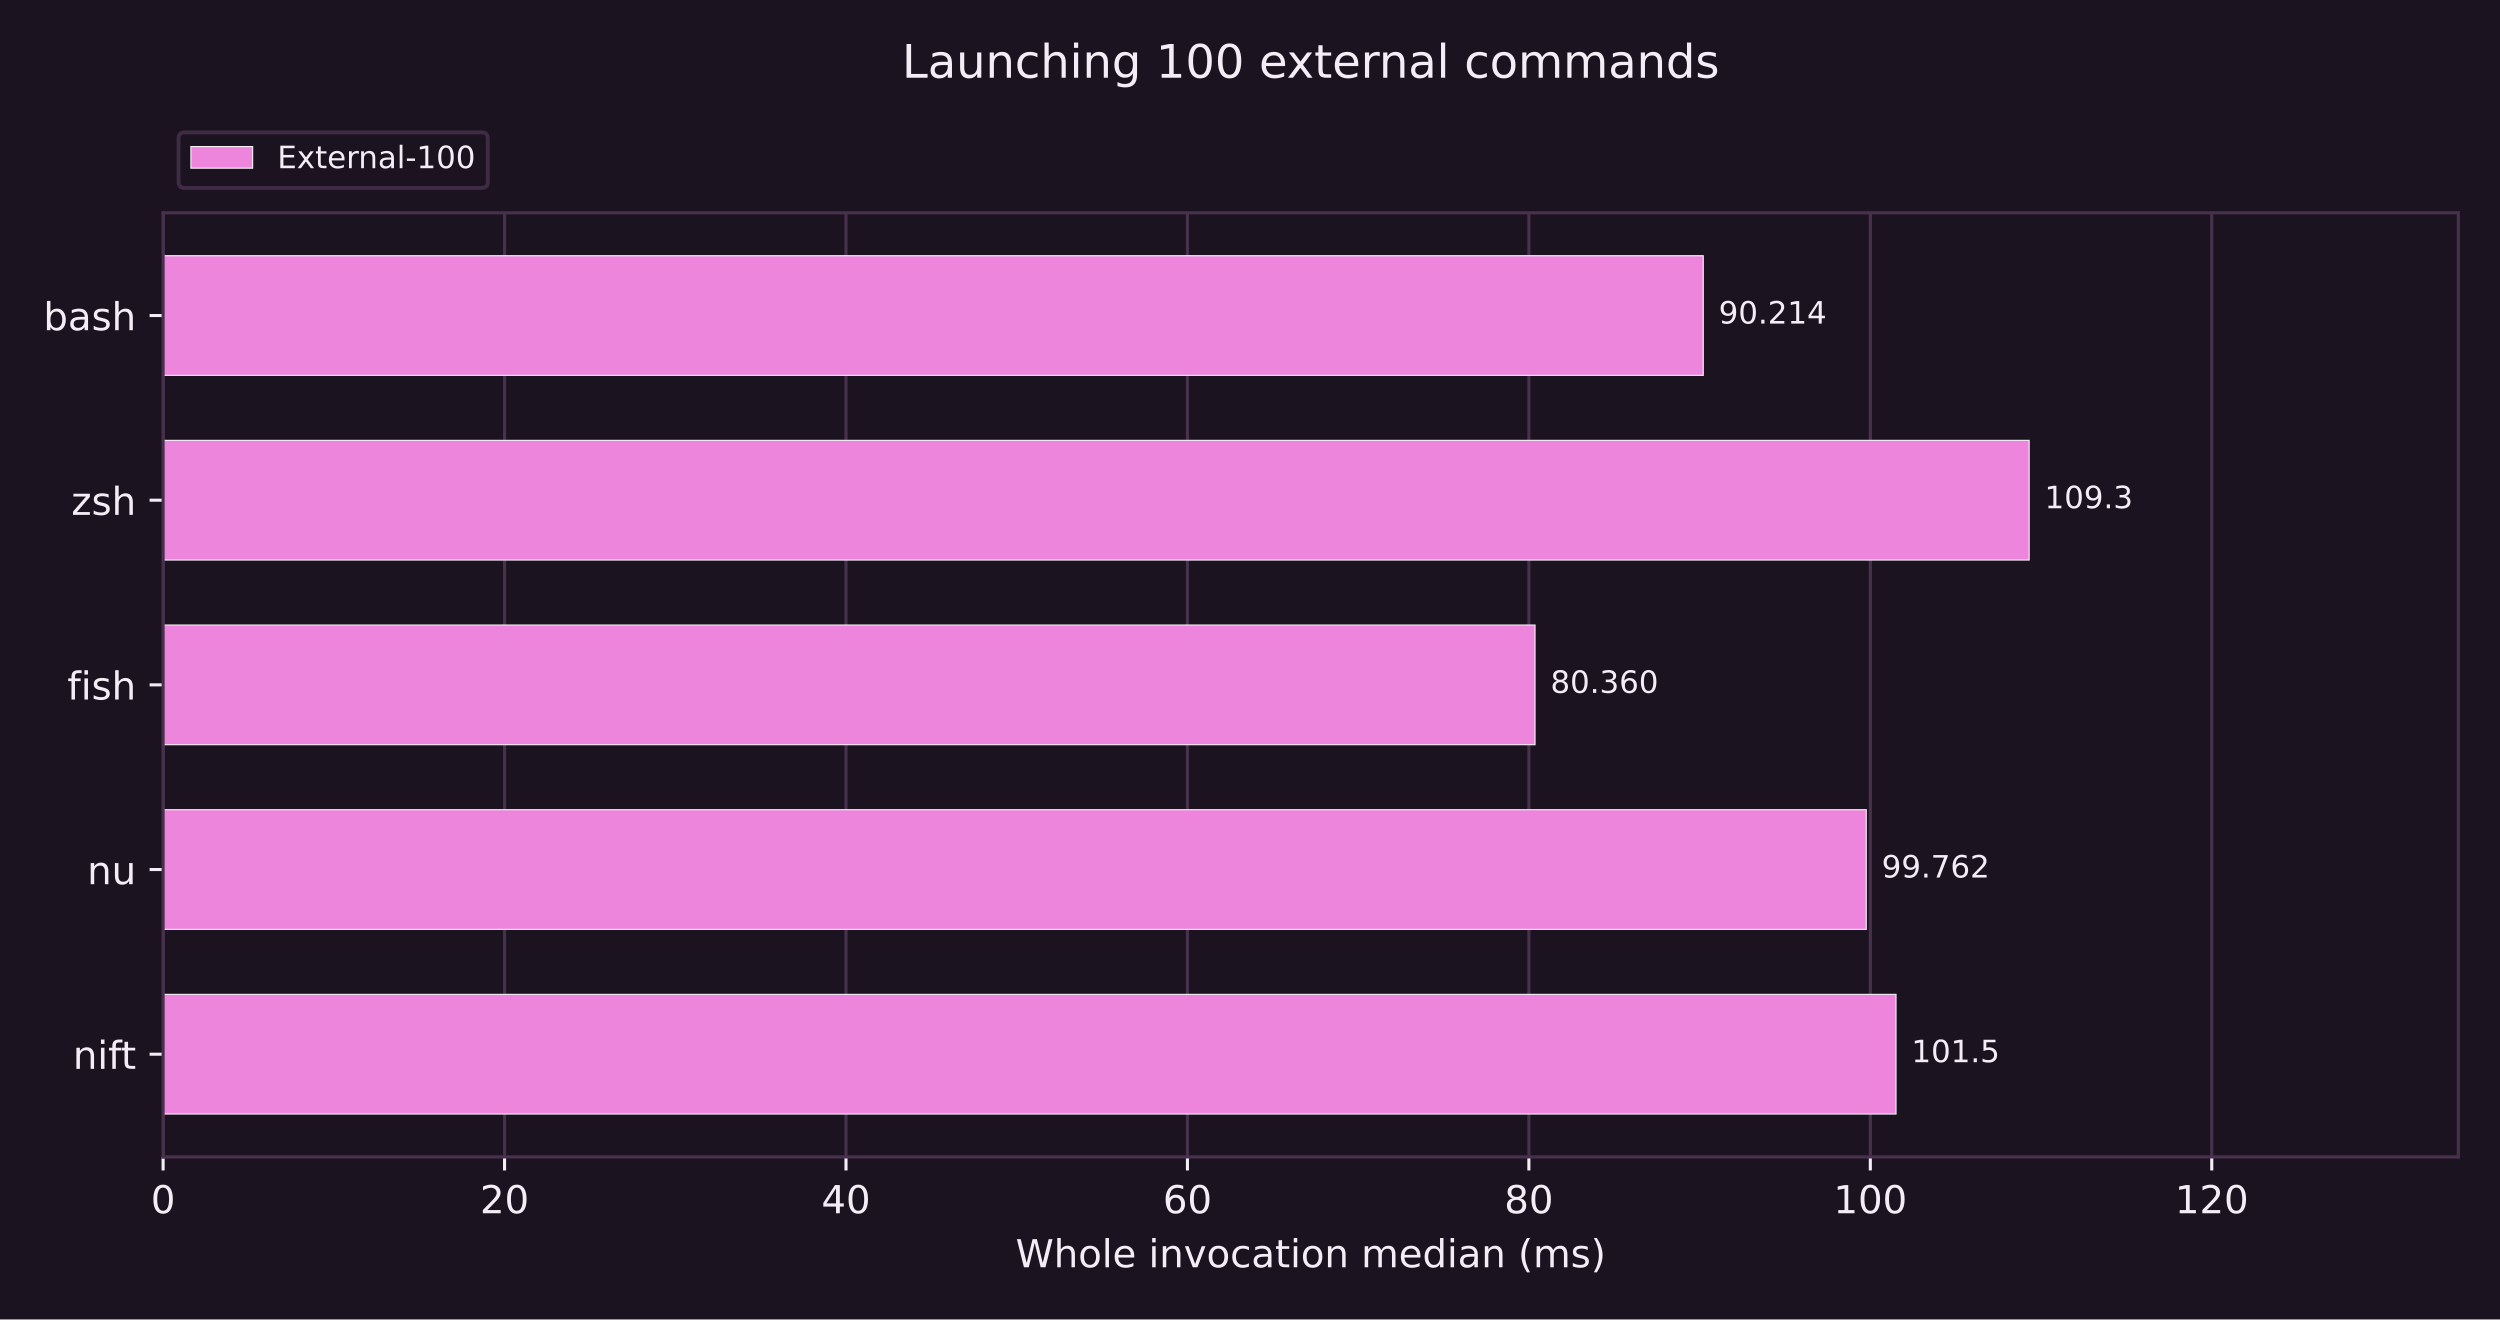
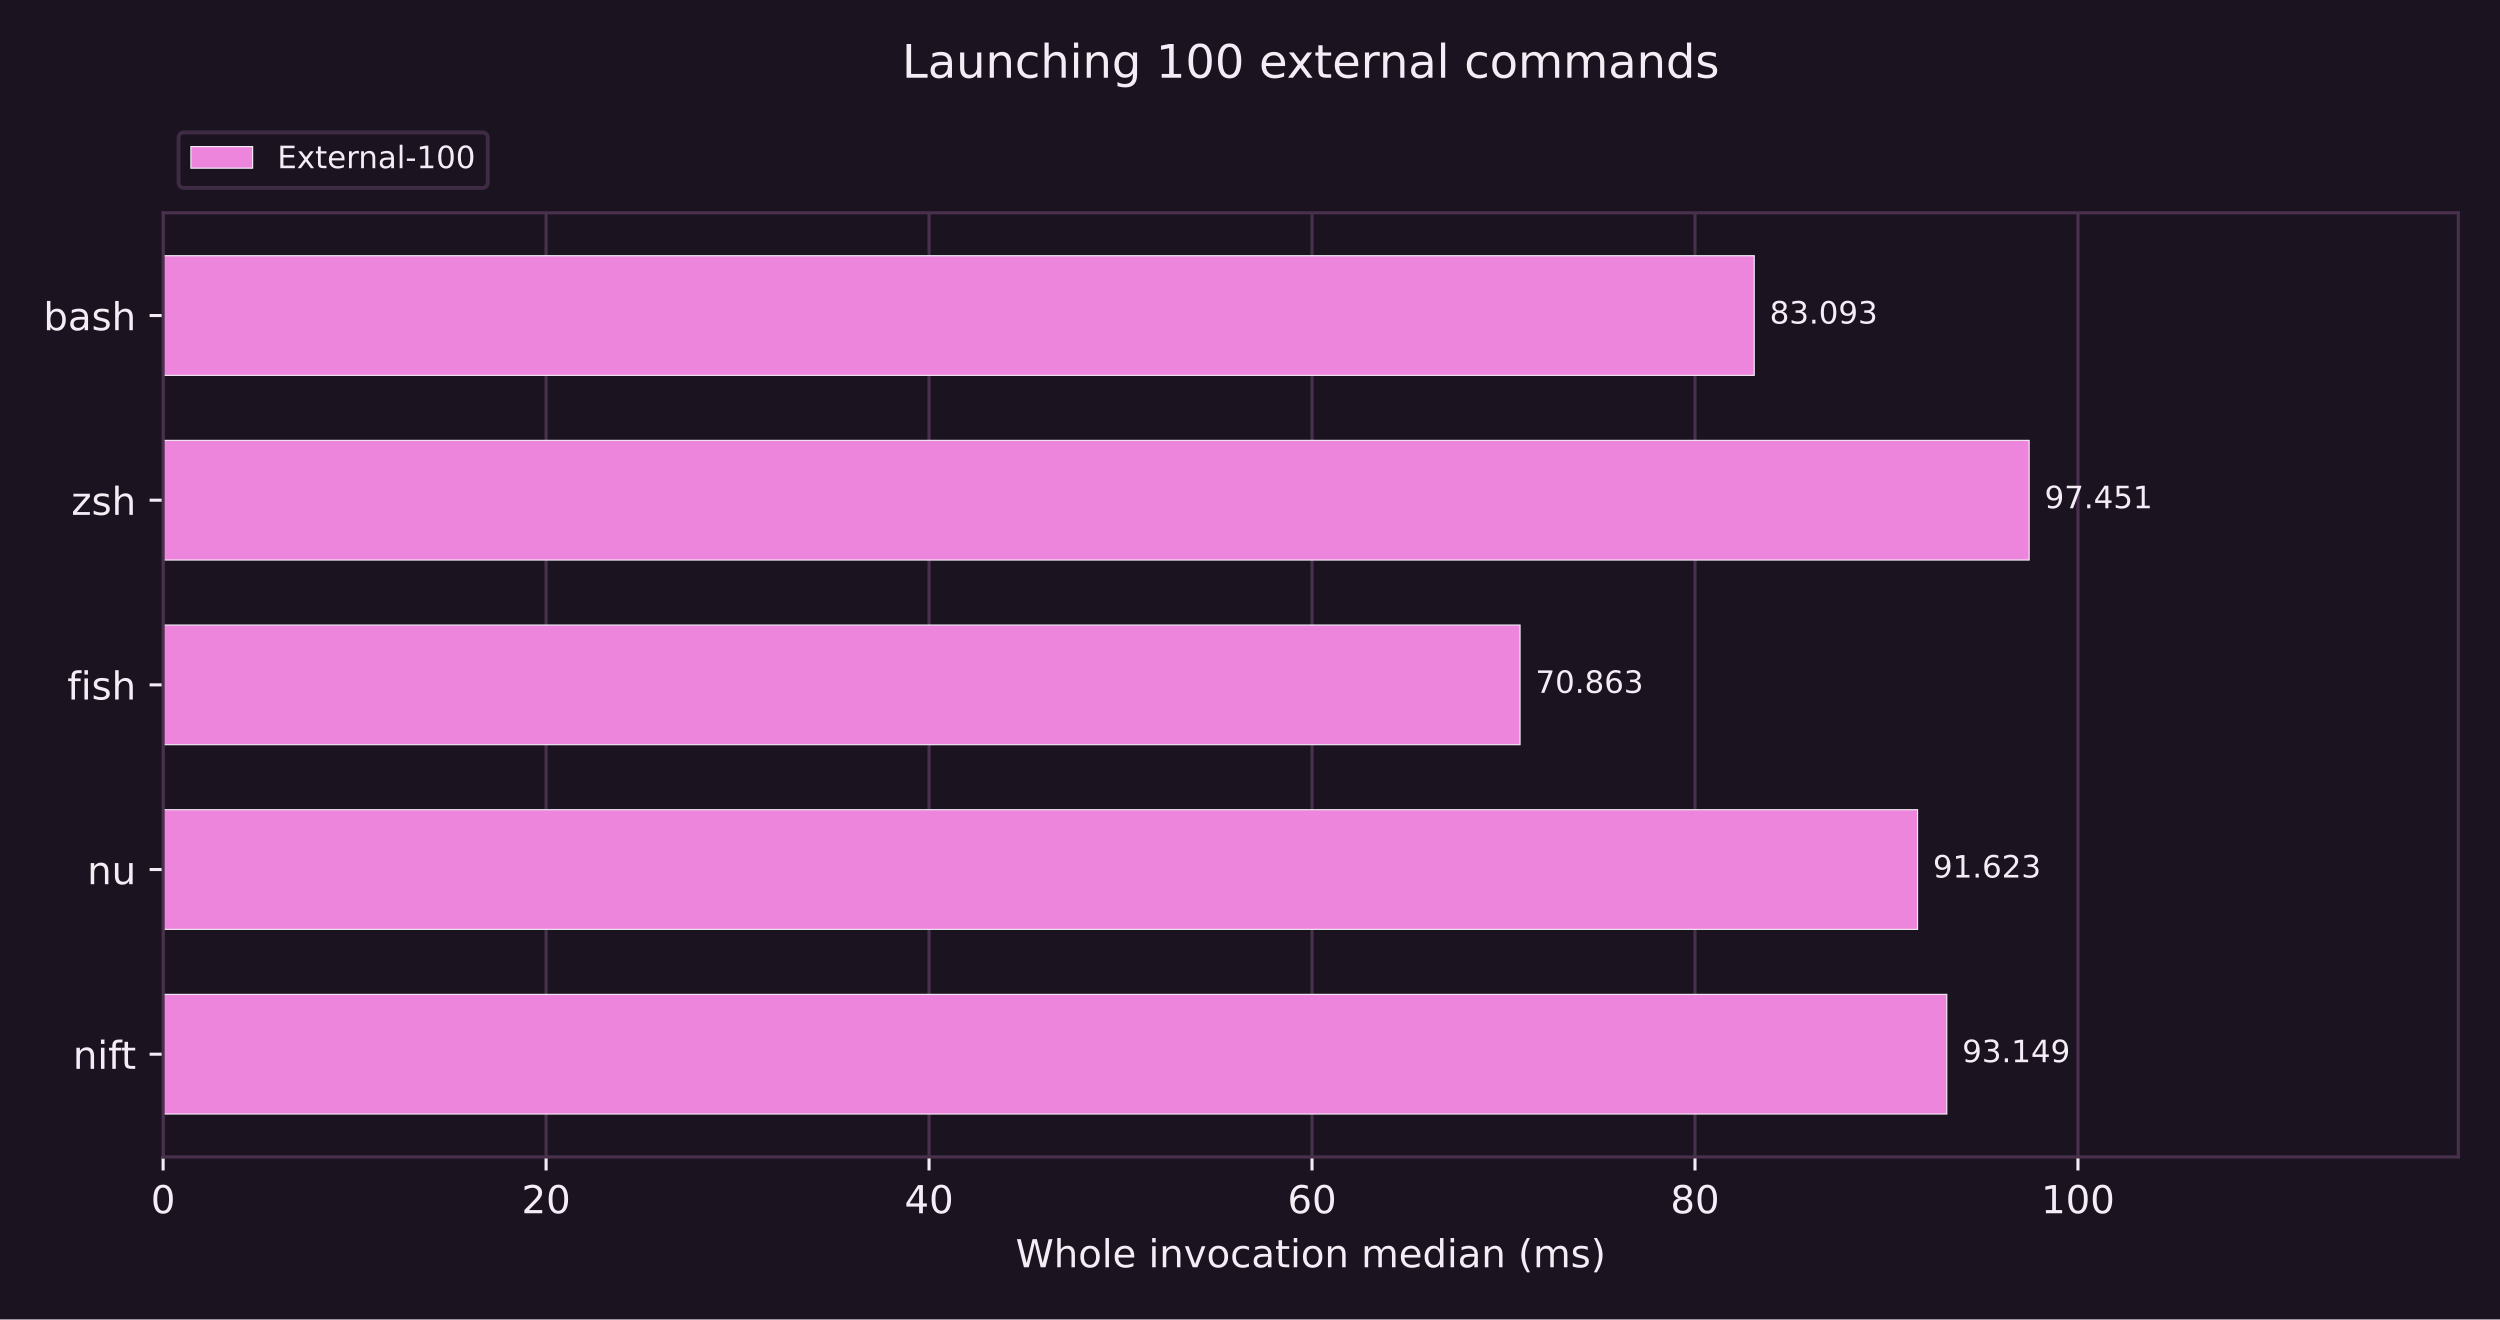
<svg xmlns="http://www.w3.org/2000/svg" xmlns:xlink="http://www.w3.org/1999/xlink" width="648pt" height="342pt" viewBox="0 0 648 342" version="1.1">
  <defs>
    <style type="text/css">*{stroke-linejoin: round; stroke-linecap: butt}</style>
  </defs>
  <g id="figure_1">
    <g id="patch_1">
      <path d="M 0 342  L 648 342  L 648 0  L 0 0  z " style="fill: #1b1420" />
    </g>
    <g id="axes_1">
      <g id="patch_2">
        <path d="M 42.28 299.878  L 637.2 299.878  L 637.2 55.16  L 42.28 55.16  z " style="fill: #1b1420" />
      </g>
      <g id="matplotlib.axis_1">
        <g id="xtick_1">
          <g id="line2d_1">
            <path d="M 42.28 299.878  L 42.28 55.16  " clip-path="url(#p29268494ac)" style="fill: none; stroke: #49314d; stroke-width: 0.8; stroke-linecap: square" />
          </g>
          <g id="line2d_2">
            <defs>
              <path id="m17a246e4b5" d="M 0 0  L 0 3.5  " style="stroke: #f4edf6; stroke-width: 0.8" />
            </defs>
            <g>
              <use xlink:href="#m17a246e4b5" x="42.28" y="299.878" style="fill: #f4edf6; stroke: #f4edf6; stroke-width: 0.8" />
            </g>
          </g>
          <g id="text_1">
            <text style="font-size: 10px; font-family: 'DejaVu Sans'; text-anchor: middle; fill: #f4edf6" x="42.28" y="314.475" transform="rotate(-0 42.28 314.4753)">0</text>
          </g>
        </g>
        <g id="xtick_2">
          <g id="line2d_3">
-             <path d="M 130.781 299.878  L 130.781 55.16  " clip-path="url(#p29268494ac)" style="fill: none; stroke: #49314d; stroke-width: 0.8; stroke-linecap: square" />
+             <path d="M 141.546 299.878  L 141.546 55.16  " clip-path="url(#p29268494ac)" style="fill: none; stroke: #49314d; stroke-width: 0.8; stroke-linecap: square" />
          </g>
          <g id="line2d_4">
            <g>
-               <use xlink:href="#m17a246e4b5" x="130.781" y="299.878" style="fill: #f4edf6; stroke: #f4edf6; stroke-width: 0.8" />
+               <use xlink:href="#m17a246e4b5" x="141.546" y="299.878" style="fill: #f4edf6; stroke: #f4edf6; stroke-width: 0.8" />
            </g>
          </g>
          <g id="text_2">
-             <text style="font-size: 10px; font-family: 'DejaVu Sans'; text-anchor: middle; fill: #f4edf6" x="130.781" y="314.475" transform="rotate(-0 130.7811 314.4753)">20</text>
+             <text style="font-size: 10px; font-family: 'DejaVu Sans'; text-anchor: middle; fill: #f4edf6" x="141.546" y="314.475" transform="rotate(-0 141.5457 314.4753)">20</text>
          </g>
        </g>
        <g id="xtick_3">
          <g id="line2d_5">
-             <path d="M 219.282 299.878  L 219.282 55.16  " clip-path="url(#p29268494ac)" style="fill: none; stroke: #49314d; stroke-width: 0.8; stroke-linecap: square" />
+             <path d="M 240.811 299.878  L 240.811 55.16  " clip-path="url(#p29268494ac)" style="fill: none; stroke: #49314d; stroke-width: 0.8; stroke-linecap: square" />
          </g>
          <g id="line2d_6">
            <g>
-               <use xlink:href="#m17a246e4b5" x="219.282" y="299.878" style="fill: #f4edf6; stroke: #f4edf6; stroke-width: 0.8" />
+               <use xlink:href="#m17a246e4b5" x="240.811" y="299.878" style="fill: #f4edf6; stroke: #f4edf6; stroke-width: 0.8" />
            </g>
          </g>
          <g id="text_3">
-             <text style="font-size: 10px; font-family: 'DejaVu Sans'; text-anchor: middle; fill: #f4edf6" x="219.282" y="314.475" transform="rotate(-0 219.2823 314.4753)">40</text>
+             <text style="font-size: 10px; font-family: 'DejaVu Sans'; text-anchor: middle; fill: #f4edf6" x="240.811" y="314.475" transform="rotate(-0 240.8114 314.4753)">40</text>
          </g>
        </g>
        <g id="xtick_4">
          <g id="line2d_7">
-             <path d="M 307.783 299.878  L 307.783 55.16  " clip-path="url(#p29268494ac)" style="fill: none; stroke: #49314d; stroke-width: 0.8; stroke-linecap: square" />
+             <path d="M 340.077 299.878  L 340.077 55.16  " clip-path="url(#p29268494ac)" style="fill: none; stroke: #49314d; stroke-width: 0.8; stroke-linecap: square" />
          </g>
          <g id="line2d_8">
            <g>
-               <use xlink:href="#m17a246e4b5" x="307.783" y="299.878" style="fill: #f4edf6; stroke: #f4edf6; stroke-width: 0.8" />
+               <use xlink:href="#m17a246e4b5" x="340.077" y="299.878" style="fill: #f4edf6; stroke: #f4edf6; stroke-width: 0.8" />
            </g>
          </g>
          <g id="text_4">
-             <text style="font-size: 10px; font-family: 'DejaVu Sans'; text-anchor: middle; fill: #f4edf6" x="307.783" y="314.475" transform="rotate(-0 307.7834 314.4753)">60</text>
+             <text style="font-size: 10px; font-family: 'DejaVu Sans'; text-anchor: middle; fill: #f4edf6" x="340.077" y="314.475" transform="rotate(-0 340.0771 314.4753)">60</text>
          </g>
        </g>
        <g id="xtick_5">
          <g id="line2d_9">
-             <path d="M 396.285 299.878  L 396.285 55.16  " clip-path="url(#p29268494ac)" style="fill: none; stroke: #49314d; stroke-width: 0.8; stroke-linecap: square" />
+             <path d="M 439.343 299.878  L 439.343 55.16  " clip-path="url(#p29268494ac)" style="fill: none; stroke: #49314d; stroke-width: 0.8; stroke-linecap: square" />
          </g>
          <g id="line2d_10">
            <g>
-               <use xlink:href="#m17a246e4b5" x="396.285" y="299.878" style="fill: #f4edf6; stroke: #f4edf6; stroke-width: 0.8" />
+               <use xlink:href="#m17a246e4b5" x="439.343" y="299.878" style="fill: #f4edf6; stroke: #f4edf6; stroke-width: 0.8" />
            </g>
          </g>
          <g id="text_5">
-             <text style="font-size: 10px; font-family: 'DejaVu Sans'; text-anchor: middle; fill: #f4edf6" x="396.285" y="314.475" transform="rotate(-0 396.2845 314.4753)">80</text>
+             <text style="font-size: 10px; font-family: 'DejaVu Sans'; text-anchor: middle; fill: #f4edf6" x="439.343" y="314.475" transform="rotate(-0 439.3428 314.4753)">80</text>
          </g>
        </g>
        <g id="xtick_6">
          <g id="line2d_11">
-             <path d="M 484.786 299.878  L 484.786 55.16  " clip-path="url(#p29268494ac)" style="fill: none; stroke: #49314d; stroke-width: 0.8; stroke-linecap: square" />
+             <path d="M 538.608 299.878  L 538.608 55.16  " clip-path="url(#p29268494ac)" style="fill: none; stroke: #49314d; stroke-width: 0.8; stroke-linecap: square" />
          </g>
          <g id="line2d_12">
            <g>
-               <use xlink:href="#m17a246e4b5" x="484.786" y="299.878" style="fill: #f4edf6; stroke: #f4edf6; stroke-width: 0.8" />
+               <use xlink:href="#m17a246e4b5" x="538.608" y="299.878" style="fill: #f4edf6; stroke: #f4edf6; stroke-width: 0.8" />
            </g>
          </g>
          <g id="text_6">
-             <text style="font-size: 10px; font-family: 'DejaVu Sans'; text-anchor: middle; fill: #f4edf6" x="484.786" y="314.475" transform="rotate(-0 484.7857 314.4753)">100</text>
-           </g>
-         </g>
-         <g id="xtick_7">
-           <g id="line2d_13">
-             <path d="M 573.287 299.878  L 573.287 55.16  " clip-path="url(#p29268494ac)" style="fill: none; stroke: #49314d; stroke-width: 0.8; stroke-linecap: square" />
-           </g>
-           <g id="line2d_14">
-             <g>
-               <use xlink:href="#m17a246e4b5" x="573.287" y="299.878" style="fill: #f4edf6; stroke: #f4edf6; stroke-width: 0.8" />
-             </g>
-           </g>
-           <g id="text_7">
-             <text style="font-size: 10px; font-family: 'DejaVu Sans'; text-anchor: middle; fill: #f4edf6" x="573.287" y="314.475" transform="rotate(-0 573.2868 314.4753)">120</text>
-           </g>
-         </g>
-         <g id="text_8">
+             <text style="font-size: 10px; font-family: 'DejaVu Sans'; text-anchor: middle; fill: #f4edf6" x="538.608" y="314.475" transform="rotate(-0 538.6085 314.4753)">100</text>
+           </g>
+         </g>
+         <g id="text_7">
          <text style="font-size: 10px; font-family: 'DejaVu Sans'; text-anchor: middle; fill: #f4edf6" x="339.74" y="328.476" transform="rotate(-0 339.74 328.4761)">Whole invocation median (ms)</text>
        </g>
      </g>
      <g id="matplotlib.axis_2">
        <g id="ytick_1">
-           <g id="line2d_15">
+           <g id="line2d_13">
            <defs>
              <path id="m6226300c67" d="M 0 0  L -3.5 0  " style="stroke: #f4edf6; stroke-width: 0.8" />
            </defs>
            <g>
              <use xlink:href="#m6226300c67" x="42.28" y="81.791" style="fill: #f4edf6; stroke: #f4edf6; stroke-width: 0.8" />
            </g>
          </g>
+           <g id="text_8">
+             <text style="font-size: 10px; font-family: 'DejaVu Sans'; text-anchor: end; fill: #f4edf6" x="35.28" y="85.591" transform="rotate(-0 35.28 85.5906)">bash</text>
+           </g>
+         </g>
+         <g id="ytick_2">
+           <g id="line2d_14">
+             <g>
+               <use xlink:href="#m6226300c67" x="42.28" y="129.655" style="fill: #f4edf6; stroke: #f4edf6; stroke-width: 0.8" />
+             </g>
+           </g>
          <g id="text_9">
-             <text style="font-size: 10px; font-family: 'DejaVu Sans'; text-anchor: end; fill: #f4edf6" x="35.28" y="85.591" transform="rotate(-0 35.28 85.5906)">bash</text>
-           </g>
-         </g>
-         <g id="ytick_2">
+             <text style="font-size: 10px; font-family: 'DejaVu Sans'; text-anchor: end; fill: #f4edf6" x="35.28" y="133.454" transform="rotate(-0 35.28 133.4543)">zsh</text>
+           </g>
+         </g>
+         <g id="ytick_3">
+           <g id="line2d_15">
+             <g>
+               <use xlink:href="#m6226300c67" x="42.28" y="177.519" style="fill: #f4edf6; stroke: #f4edf6; stroke-width: 0.8" />
+             </g>
+           </g>
+           <g id="text_10">
+             <text style="font-size: 10px; font-family: 'DejaVu Sans'; text-anchor: end; fill: #f4edf6" x="35.28" y="181.318" transform="rotate(-0 35.28 181.318)">fish</text>
+           </g>
+         </g>
+         <g id="ytick_4">
          <g id="line2d_16">
            <g>
-               <use xlink:href="#m6226300c67" x="42.28" y="129.655" style="fill: #f4edf6; stroke: #f4edf6; stroke-width: 0.8" />
-             </g>
-           </g>
-           <g id="text_10">
-             <text style="font-size: 10px; font-family: 'DejaVu Sans'; text-anchor: end; fill: #f4edf6" x="35.28" y="133.454" transform="rotate(-0 35.28 133.4543)">zsh</text>
-           </g>
-         </g>
-         <g id="ytick_3">
+               <use xlink:href="#m6226300c67" x="42.28" y="225.383" style="fill: #f4edf6; stroke: #f4edf6; stroke-width: 0.8" />
+             </g>
+           </g>
+           <g id="text_11">
+             <text style="font-size: 10px; font-family: 'DejaVu Sans'; text-anchor: end; fill: #f4edf6" x="35.28" y="229.181" transform="rotate(-0 35.28 229.1814)">nu</text>
+           </g>
+         </g>
+         <g id="ytick_5">
          <g id="line2d_17">
            <g>
-               <use xlink:href="#m6226300c67" x="42.28" y="177.519" style="fill: #f4edf6; stroke: #f4edf6; stroke-width: 0.8" />
-             </g>
-           </g>
-           <g id="text_11">
-             <text style="font-size: 10px; font-family: 'DejaVu Sans'; text-anchor: end; fill: #f4edf6" x="35.28" y="181.318" transform="rotate(-0 35.28 181.318)">fish</text>
-           </g>
-         </g>
-         <g id="ytick_4">
-           <g id="line2d_18">
-             <g>
-               <use xlink:href="#m6226300c67" x="42.28" y="225.383" style="fill: #f4edf6; stroke: #f4edf6; stroke-width: 0.8" />
+               <use xlink:href="#m6226300c67" x="42.28" y="273.246" style="fill: #f4edf6; stroke: #f4edf6; stroke-width: 0.8" />
            </g>
          </g>
          <g id="text_12">
-             <text style="font-size: 10px; font-family: 'DejaVu Sans'; text-anchor: end; fill: #f4edf6" x="35.28" y="229.181" transform="rotate(-0 35.28 229.1814)">nu</text>
-           </g>
-         </g>
-         <g id="ytick_5">
-           <g id="line2d_19">
-             <g>
-               <use xlink:href="#m6226300c67" x="42.28" y="273.246" style="fill: #f4edf6; stroke: #f4edf6; stroke-width: 0.8" />
-             </g>
-           </g>
-           <g id="text_13">
            <text style="font-size: 10px; font-family: 'DejaVu Sans'; text-anchor: end; fill: #f4edf6" x="35.28" y="277.045" transform="rotate(-0 35.28 277.0455)">nift</text>
          </g>
        </g>
      </g>
      <g id="patch_3">
-         <path d="M 42.28 66.284  L 441.482 66.284  L 441.482 97.299  L 42.28 97.299  z " clip-path="url(#p29268494ac)" style="fill: #ed85dc; stroke: #f4edf6; stroke-width: 0.3; stroke-linejoin: miter" />
+         <path d="M 42.28 66.284  L 454.696 66.284  L 454.696 97.299  L 42.28 97.299  z " clip-path="url(#p29268494ac)" style="fill: #ed85dc; stroke: #f4edf6; stroke-width: 0.3; stroke-linejoin: miter" />
      </g>
      <g id="patch_4">
        <path d="M 42.28 114.147  L 525.955 114.147  L 525.955 145.163  L 42.28 145.163  z " clip-path="url(#p29268494ac)" style="fill: #ed85dc; stroke: #f4edf6; stroke-width: 0.3; stroke-linejoin: miter" />
      </g>
      <g id="patch_5">
-         <path d="M 42.28 162.011  L 397.876 162.011  L 397.876 193.027  L 42.28 193.027  z " clip-path="url(#p29268494ac)" style="fill: #ed85dc; stroke: #f4edf6; stroke-width: 0.3; stroke-linejoin: miter" />
+         <path d="M 42.28 162.011  L 393.994 162.011  L 393.994 193.027  L 42.28 193.027  z " clip-path="url(#p29268494ac)" style="fill: #ed85dc; stroke: #f4edf6; stroke-width: 0.3; stroke-linejoin: miter" />
      </g>
      <g id="patch_6">
-         <path d="M 42.28 209.875  L 483.734 209.875  L 483.734 240.89  L 42.28 240.89  z " clip-path="url(#p29268494ac)" style="fill: #ed85dc; stroke: #f4edf6; stroke-width: 0.3; stroke-linejoin: miter" />
+         <path d="M 42.28 209.875  L 497.033 209.875  L 497.033 240.89  L 42.28 240.89  z " clip-path="url(#p29268494ac)" style="fill: #ed85dc; stroke: #f4edf6; stroke-width: 0.3; stroke-linejoin: miter" />
      </g>
      <g id="patch_7">
-         <path d="M 42.28 257.738  L 491.446 257.738  L 491.446 288.754  L 42.28 288.754  z " clip-path="url(#p29268494ac)" style="fill: #ed85dc; stroke: #f4edf6; stroke-width: 0.3; stroke-linejoin: miter" />
+         <path d="M 42.28 257.738  L 504.605 257.738  L 504.605 288.754  L 42.28 288.754  z " clip-path="url(#p29268494ac)" style="fill: #ed85dc; stroke: #f4edf6; stroke-width: 0.3; stroke-linejoin: miter" />
      </g>
      <g id="patch_8">
        <path d="M 42.28 299.878  L 42.28 55.16  " style="fill: none; stroke: #49314d; stroke-width: 0.8; stroke-linejoin: miter; stroke-linecap: square" />
      </g>
      <g id="patch_9">
        <path d="M 637.2 299.878  L 637.2 55.16  " style="fill: none; stroke: #49314d; stroke-width: 0.8; stroke-linejoin: miter; stroke-linecap: square" />
      </g>
      <g id="patch_10">
        <path d="M 42.28 299.878  L 637.2 299.878  " style="fill: none; stroke: #49314d; stroke-width: 0.8; stroke-linejoin: miter; stroke-linecap: square" />
      </g>
      <g id="patch_11">
        <path d="M 42.28 55.16  L 637.2 55.16  " style="fill: none; stroke: #49314d; stroke-width: 0.8; stroke-linejoin: miter; stroke-linecap: square" />
      </g>
+       <g id="text_13">
+         <text style="font-size: 8px; font-family: 'DejaVu Sans'; text-anchor: start; fill: #f4edf6" x="458.696" y="83.87" transform="rotate(-0 458.6964 83.8695)">83.093</text>
+       </g>
      <g id="text_14">
-         <text style="font-size: 8px; font-family: 'DejaVu Sans'; text-anchor: start; fill: #f4edf6" x="445.482" y="83.87" transform="rotate(-0 445.482 83.8695)">90.214</text>
+         <text style="font-size: 8px; font-family: 'DejaVu Sans'; text-anchor: start; fill: #f4edf6" x="529.955" y="131.733" transform="rotate(-0 529.9548 131.7332)">97.451</text>
      </g>
      <g id="text_15">
-         <text style="font-size: 8px; font-family: 'DejaVu Sans'; text-anchor: start; fill: #f4edf6" x="529.955" y="131.733" transform="rotate(-0 529.9548 131.7332)">109.3</text>
+         <text style="font-size: 8px; font-family: 'DejaVu Sans'; text-anchor: start; fill: #f4edf6" x="397.994" y="179.597" transform="rotate(-0 397.9938 179.597)">70.863</text>
      </g>
      <g id="text_16">
-         <text style="font-size: 8px; font-family: 'DejaVu Sans'; text-anchor: start; fill: #f4edf6" x="401.876" y="179.597" transform="rotate(-0 401.8758 179.597)">80.360</text>
+         <text style="font-size: 8px; font-family: 'DejaVu Sans'; text-anchor: start; fill: #f4edf6" x="501.033" y="227.461" transform="rotate(-0 501.0327 227.4607)">91.623</text>
      </g>
      <g id="text_17">
-         <text style="font-size: 8px; font-family: 'DejaVu Sans'; text-anchor: start; fill: #f4edf6" x="487.734" y="227.461" transform="rotate(-0 487.7345 227.4607)">99.762</text>
+         <text style="font-size: 8px; font-family: 'DejaVu Sans'; text-anchor: start; fill: #f4edf6" x="508.605" y="275.324" transform="rotate(-0 508.6049 275.3244)">93.149</text>
      </g>
      <g id="text_18">
-         <text style="font-size: 8px; font-family: 'DejaVu Sans'; text-anchor: start; fill: #f4edf6" x="495.446" y="275.324" transform="rotate(-0 495.4461 275.3244)">101.5</text>
-       </g>
-       <g id="text_19">
        <text style="font-size: 12px; font-family: 'DejaVu Sans'; text-anchor: middle; fill: #f4edf6" x="339.74" y="20.16" transform="rotate(-0 339.74 20.16)">Launching 100 external commands</text>
      </g>
      <g id="legend_1">
        <g id="patch_12">
          <path d="M 47.88 48.713  L 124.829 48.713  Q 126.429 48.713 126.429 47.113  L 126.429 35.912  Q 126.429 34.312 124.829 34.312  L 47.88 34.312  Q 46.28 34.312 46.28 35.912  L 46.28 47.113  Q 46.28 48.713 47.88 48.713  z " style="fill: #1b1420; opacity: 0.8; stroke: #49314d; stroke-linejoin: miter" />
        </g>
        <g id="patch_13">
          <path d="M 49.48 43.591  L 65.48 43.591  L 65.48 37.991  L 49.48 37.991  z " style="fill: #ed85dc; stroke: #f4edf6; stroke-width: 0.3; stroke-linejoin: miter" />
        </g>
-         <g id="text_20">
+         <g id="text_19">
          <text style="font-size: 8px; font-family: 'DejaVu Sans'; text-anchor: start; fill: #f4edf6" x="71.88" y="43.591" transform="rotate(-0 71.88 43.59095)">External-100</text>
        </g>
      </g>
    </g>
  </g>
  <defs>
    <clipPath id="p29268494ac">
      <rect x="42.28" y="55.16" width="594.92" height="244.718" />
    </clipPath>
  </defs>
</svg>
